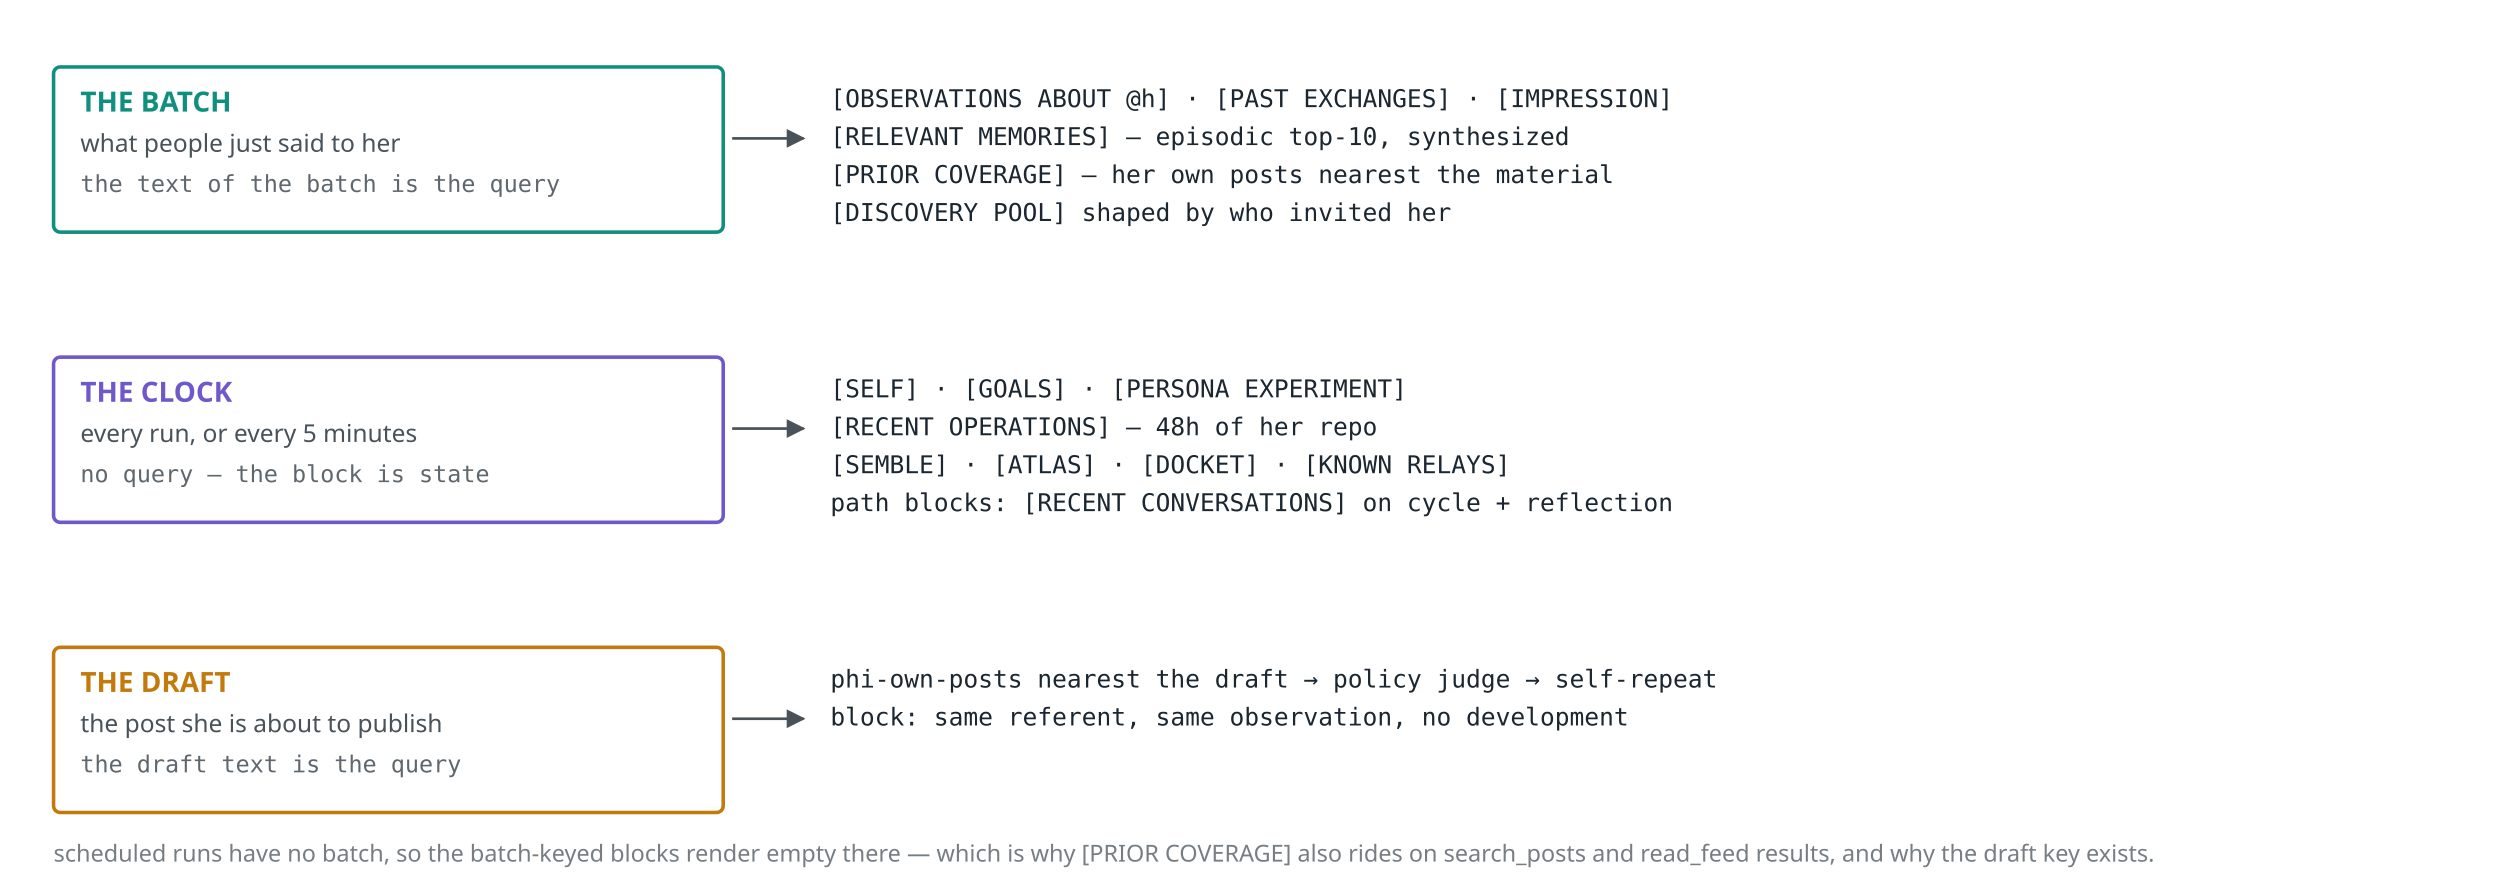
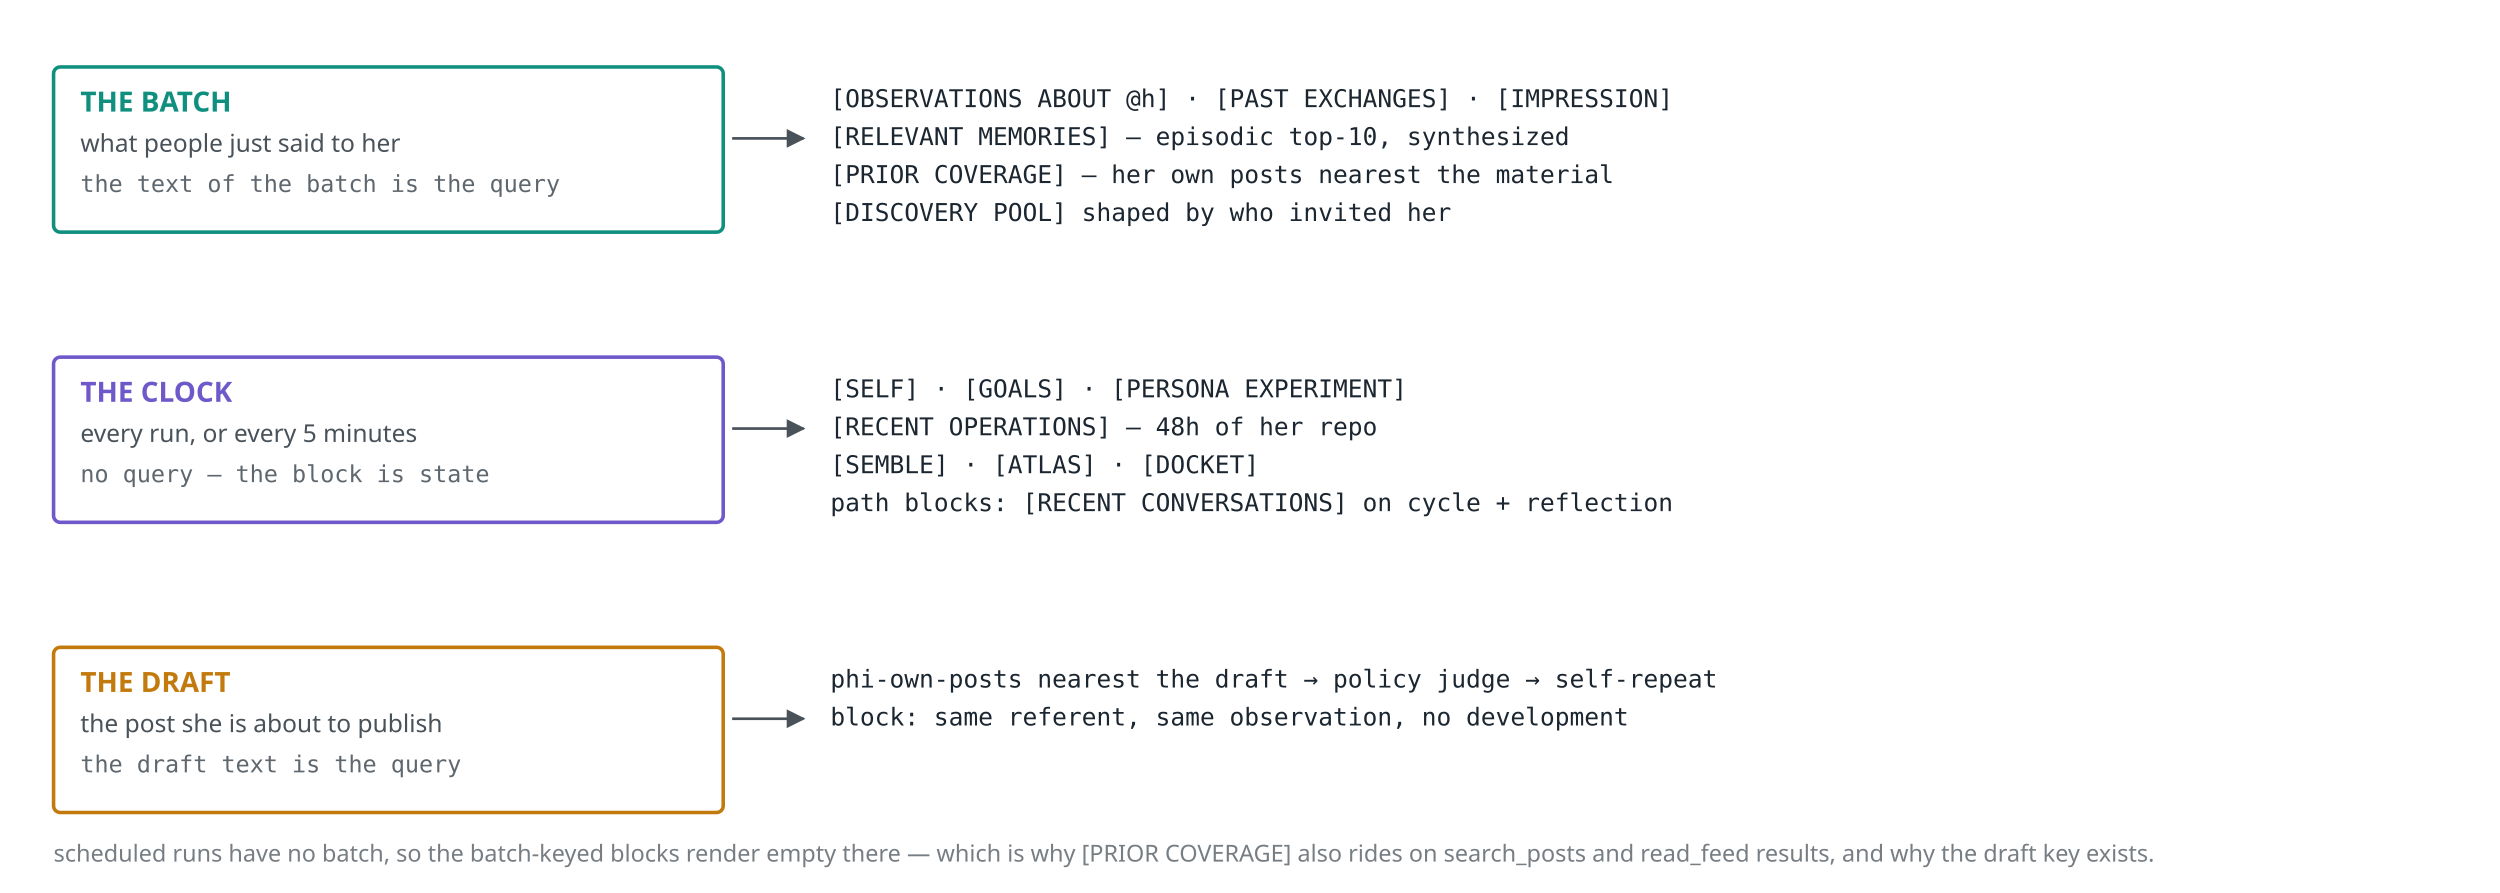
<svg xmlns="http://www.w3.org/2000/svg" viewBox="0 0 1120 400" role="img" aria-label="three keys unlock phi's memory at read time: the batch material, the clock, and the draft she is about to post" font-family="IBM Plex Sans, system-ui, sans-serif" style="color:#1B2630;background:#F4F6F9">
  <defs>
    <marker id="arrow" viewBox="0 0 10 10" refX="9" refY="5" markerWidth="7" markerHeight="7" orient="auto-start-reverse">
      <path d="M0,0 L10,5 L0,10 z" fill="currentColor" />
    </marker>
  </defs>
  <rect x="24" y="30" width="300" height="74" rx="3" fill="none" stroke="#0F8F7E" stroke-width="1.6" />
  <text x="36" y="50" font-size="12.5" text-anchor="start" fill="#0F8F7E" font-family="IBM Plex Sans, system-ui, sans-serif" font-weight="700">THE BATCH</text>
  <text x="36" y="68" font-size="11" text-anchor="start" fill="currentColor" font-family="IBM Plex Sans, system-ui, sans-serif" opacity="0.8">what people just said to her</text>
  <text x="36" y="86" font-size="10.5" text-anchor="start" fill="currentColor" font-family="IBM Plex Mono, ui-monospace, Menlo, monospace" opacity="0.7">the text of the batch is the query</text>
  <line x1="328" y1="62" x2="360" y2="62" stroke="currentColor" stroke-width="1.2" marker-end="url(#arrow)" opacity="0.8" />
  <text x="372" y="48" font-size="11" text-anchor="start" fill="currentColor" font-family="IBM Plex Mono, ui-monospace, Menlo, monospace">[OBSERVATIONS ABOUT @h] · [PAST EXCHANGES] · [IMPRESSION]</text>
  <text x="372" y="65" font-size="11" text-anchor="start" fill="currentColor" font-family="IBM Plex Mono, ui-monospace, Menlo, monospace">[RELEVANT MEMORIES] — episodic top-10, synthesized</text>
  <text x="372" y="82" font-size="11" text-anchor="start" fill="currentColor" font-family="IBM Plex Mono, ui-monospace, Menlo, monospace">[PRIOR COVERAGE] — her own posts nearest the material</text>
  <text x="372" y="99" font-size="11" text-anchor="start" fill="currentColor" font-family="IBM Plex Mono, ui-monospace, Menlo, monospace">[DISCOVERY POOL] shaped by who invited her</text>
  <rect x="24" y="160" width="300" height="74" rx="3" fill="none" stroke="#6F58C9" stroke-width="1.6" />
  <text x="36" y="180" font-size="12.5" text-anchor="start" fill="#6F58C9" font-family="IBM Plex Sans, system-ui, sans-serif" font-weight="700">THE CLOCK</text>
  <text x="36" y="198" font-size="11" text-anchor="start" fill="currentColor" font-family="IBM Plex Sans, system-ui, sans-serif" opacity="0.8">every run, or every 5 minutes</text>
  <text x="36" y="216" font-size="10.5" text-anchor="start" fill="currentColor" font-family="IBM Plex Mono, ui-monospace, Menlo, monospace" opacity="0.7">no query — the block is state</text>
  <line x1="328" y1="192" x2="360" y2="192" stroke="currentColor" stroke-width="1.2" marker-end="url(#arrow)" opacity="0.8" />
  <text x="372" y="178" font-size="11" text-anchor="start" fill="currentColor" font-family="IBM Plex Mono, ui-monospace, Menlo, monospace">[SELF] · [GOALS] · [PERSONA EXPERIMENT]</text>
  <text x="372" y="195" font-size="11" text-anchor="start" fill="currentColor" font-family="IBM Plex Mono, ui-monospace, Menlo, monospace">[RECENT OPERATIONS] — 48h of her repo</text>
-   <text x="372" y="212" font-size="11" text-anchor="start" fill="currentColor" font-family="IBM Plex Mono, ui-monospace, Menlo, monospace">[SEMBLE] · [ATLAS] · [DOCKET] · [KNOWN RELAYS]</text>
+   <text x="372" y="212" font-size="11" text-anchor="start" fill="currentColor" font-family="IBM Plex Mono, ui-monospace, Menlo, monospace">[SEMBLE] · [ATLAS] · [DOCKET]</text>
  <text x="372" y="229" font-size="11" text-anchor="start" fill="currentColor" font-family="IBM Plex Mono, ui-monospace, Menlo, monospace">path blocks: [RECENT CONVERSATIONS] on cycle + reflection</text>
  <rect x="24" y="290" width="300" height="74" rx="3" fill="none" stroke="#C27A0C" stroke-width="1.6" />
  <text x="36" y="310" font-size="12.5" text-anchor="start" fill="#C27A0C" font-family="IBM Plex Sans, system-ui, sans-serif" font-weight="700">THE DRAFT</text>
  <text x="36" y="328" font-size="11" text-anchor="start" fill="currentColor" font-family="IBM Plex Sans, system-ui, sans-serif" opacity="0.8">the post she is about to publish</text>
  <text x="36" y="346" font-size="10.5" text-anchor="start" fill="currentColor" font-family="IBM Plex Mono, ui-monospace, Menlo, monospace" opacity="0.7">the draft text is the query</text>
  <line x1="328" y1="322" x2="360" y2="322" stroke="currentColor" stroke-width="1.2" marker-end="url(#arrow)" opacity="0.8" />
  <text x="372" y="308" font-size="11" text-anchor="start" fill="currentColor" font-family="IBM Plex Mono, ui-monospace, Menlo, monospace">phi-own-posts nearest the draft → policy judge → self-repeat</text>
  <text x="372" y="325" font-size="11" text-anchor="start" fill="currentColor" font-family="IBM Plex Mono, ui-monospace, Menlo, monospace">block: same referent, same observation, no development</text>
  <text x="24" y="386" font-size="10.5" text-anchor="start" fill="currentColor" font-family="IBM Plex Sans, system-ui, sans-serif" opacity="0.6">scheduled runs have no batch, so the batch-keyed blocks render empty there — which is why [PRIOR COVERAGE] also rides on search_posts and read_feed results, and why the draft key exists.</text>
</svg>
